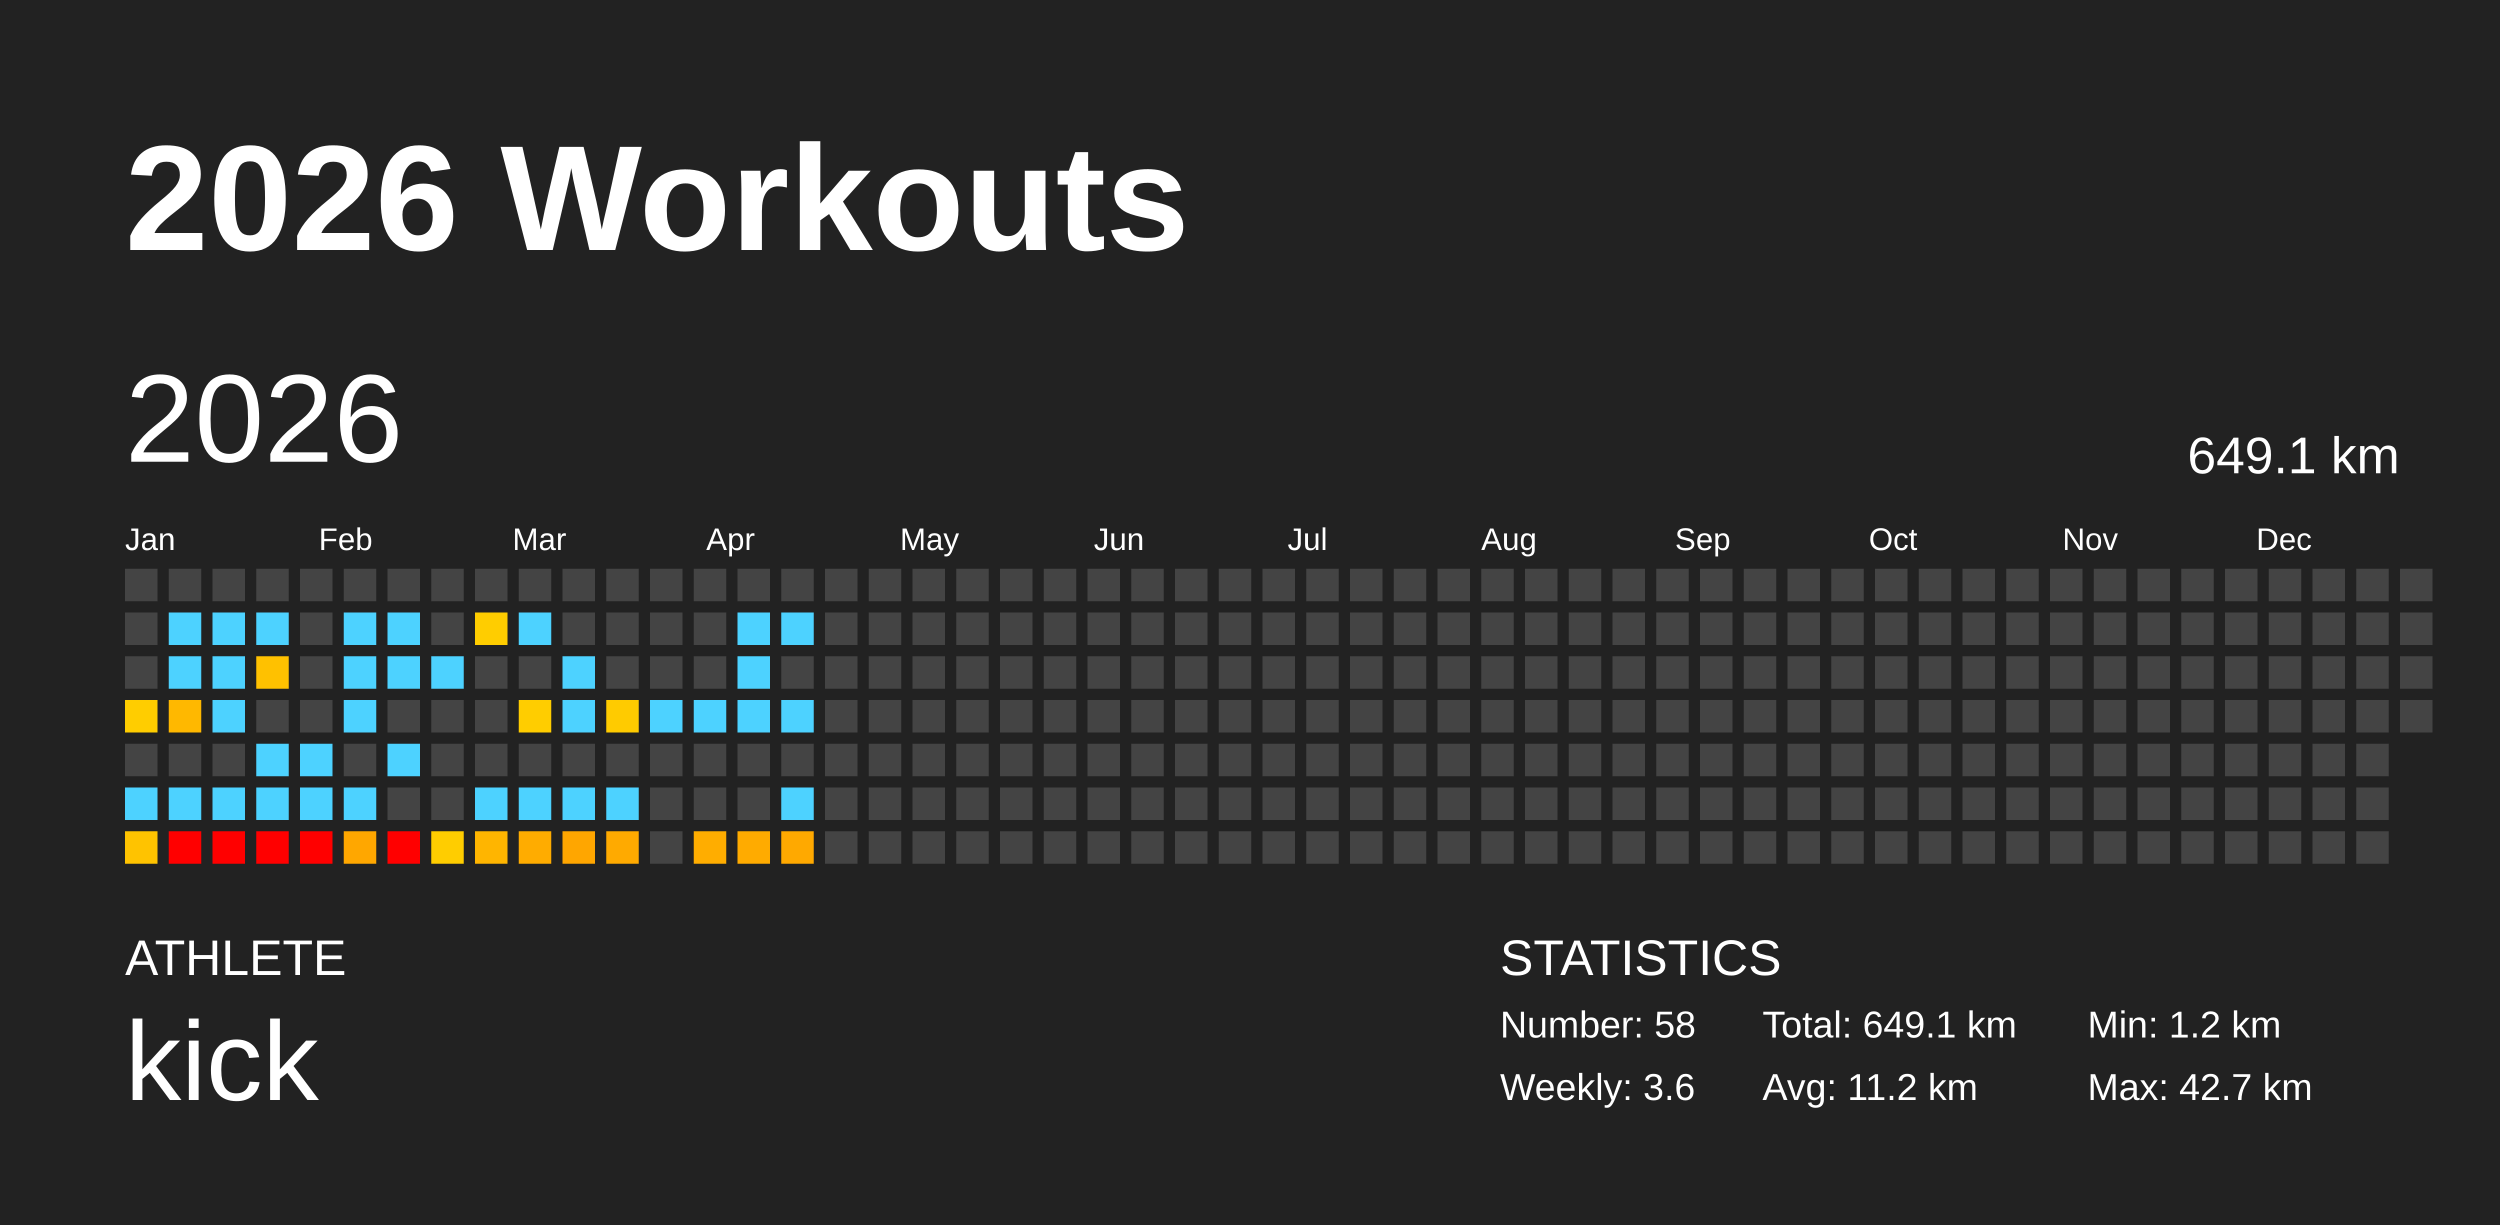
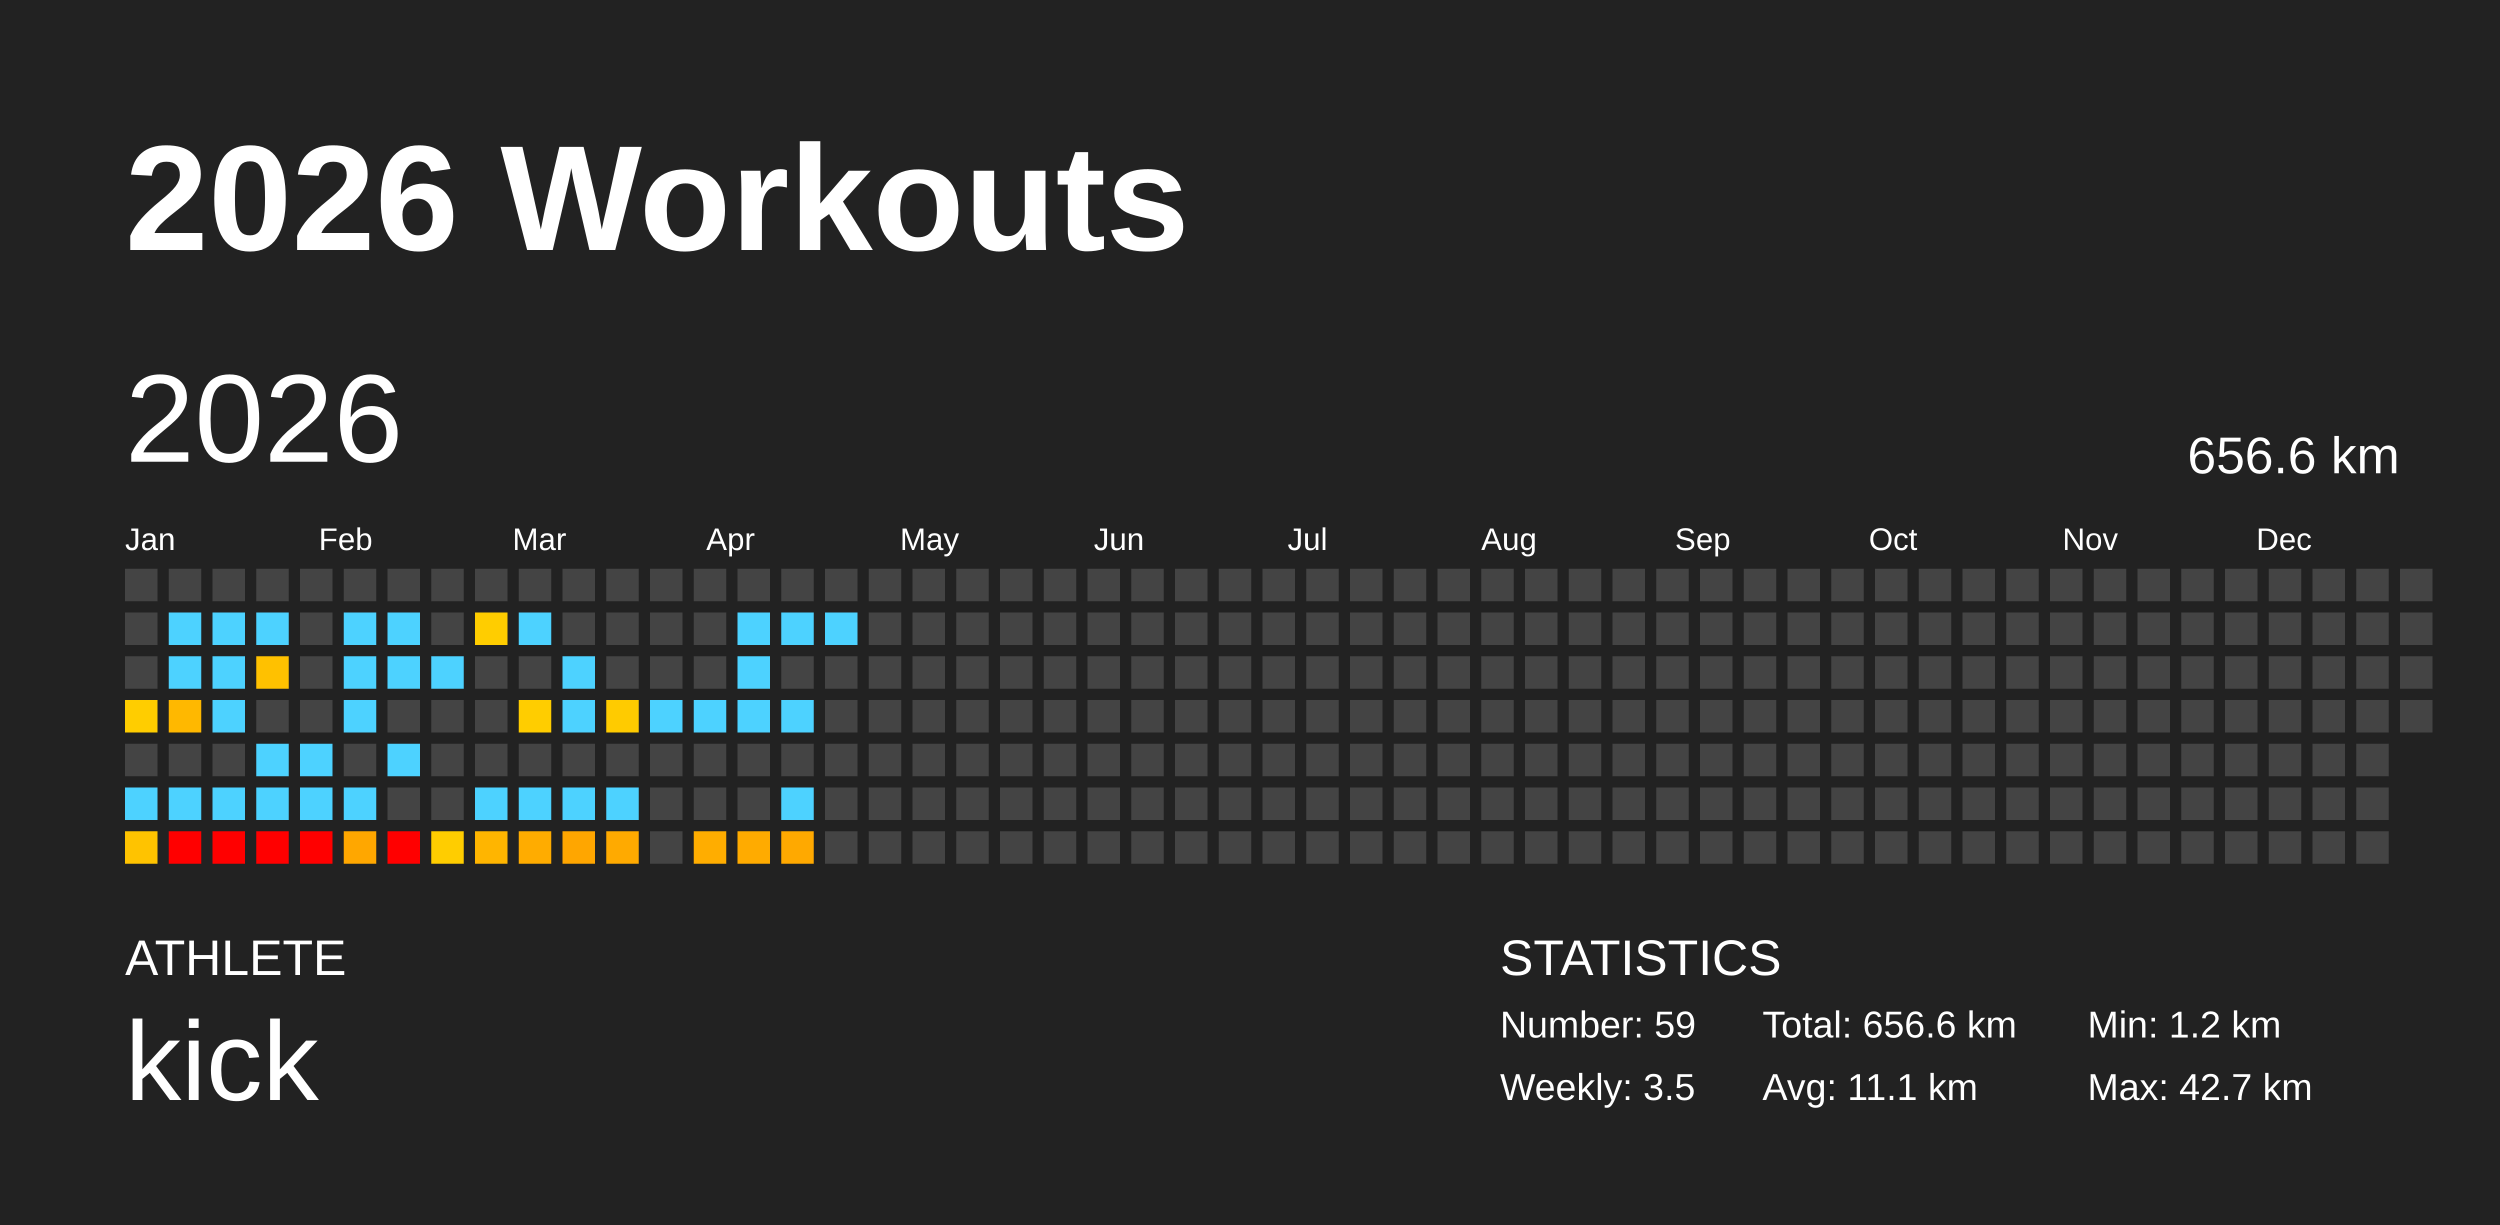
<svg xmlns="http://www.w3.org/2000/svg" baseProfile="full" height="98mm" version="1.1" viewBox="0,0,200,98" width="200mm">
  <defs />
  <rect fill="#222222" height="98" width="200" x="0" y="0" />
  <text fill="#FFFFFF" style="font-size:12px; font-family:Arial; font-weight:bold;" x="10" y="20">2026 Workouts</text>
  <text fill="#FFFFFF" style="font-size:4px; font-family:Arial" x="10" y="78">ATHLETE</text>
  <text fill="#FFFFFF" style="font-size:9px; font-family:Arial" x="10" y="88">kick</text>
  <text fill="#FFFFFF" style="font-size:4px; font-family:Arial" x="120" y="78">STATISTICS</text>
-   <text fill="#FFFFFF" style="font-size:3px; font-family:Arial" x="120" y="83">Number: 58</text>
-   <text fill="#FFFFFF" style="font-size:3px; font-family:Arial" x="120" y="88">Weekly: 3.6</text>
-   <text fill="#FFFFFF" style="font-size:3px; font-family:Arial" x="141" y="83">Total: 649.1 km</text>
-   <text fill="#FFFFFF" style="font-size:3px; font-family:Arial" x="141" y="88">Avg: 11.2 km</text>
+   <text fill="#FFFFFF" style="font-size:3px; font-family:Arial" x="120" y="83">Number: 59</text>
+   <text fill="#FFFFFF" style="font-size:3px; font-family:Arial" x="120" y="88">Weekly: 3.5</text>
+   <text fill="#FFFFFF" style="font-size:3px; font-family:Arial" x="141" y="83">Total: 656.6 km</text>
+   <text fill="#FFFFFF" style="font-size:3px; font-family:Arial" x="141" y="88">Avg: 11.1 km</text>
  <text fill="#FFFFFF" style="font-size:3px; font-family:Arial" x="167" y="83">Min: 1.2 km</text>
  <text fill="#FFFFFF" style="font-size:3px; font-family:Arial" x="167" y="88">Max: 42.7 km</text>
  <text dominant-baseline="hanging" fill="#FFFFFF" style="font-size:10.0px; font-family:Arial;" x="10" y="30">2026</text>
-   <text dominant-baseline="hanging" fill="#FFFFFF" style="font-size:4.125px; font-family:Arial;" x="175" y="35">649.1 km</text>
+   <text dominant-baseline="hanging" fill="#FFFFFF" style="font-size:4.125px; font-family:Arial;" x="175" y="35">656.6 km</text>
  <text fill="#FFFFFF" style="font-size:2.5px; font-family:Arial" x="10.0" y="44">Jan</text>
  <text fill="#FFFFFF" style="font-size:2.5px; font-family:Arial" x="25.5" y="44">Feb</text>
  <text fill="#FFFFFF" style="font-size:2.5px; font-family:Arial" x="41.0" y="44">Mar</text>
  <text fill="#FFFFFF" style="font-size:2.5px; font-family:Arial" x="56.5" y="44">Apr</text>
  <text fill="#FFFFFF" style="font-size:2.5px; font-family:Arial" x="72.0" y="44">May</text>
  <text fill="#FFFFFF" style="font-size:2.5px; font-family:Arial" x="87.5" y="44">Jun</text>
  <text fill="#FFFFFF" style="font-size:2.5px; font-family:Arial" x="103.0" y="44">Jul</text>
  <text fill="#FFFFFF" style="font-size:2.5px; font-family:Arial" x="118.5" y="44">Aug</text>
  <text fill="#FFFFFF" style="font-size:2.5px; font-family:Arial" x="134.0" y="44">Sep</text>
  <text fill="#FFFFFF" style="font-size:2.5px; font-family:Arial" x="149.5" y="44">Oct</text>
  <text fill="#FFFFFF" style="font-size:2.5px; font-family:Arial" x="165.0" y="44">Nov</text>
  <text fill="#FFFFFF" style="font-size:2.5px; font-family:Arial" x="180.5" y="44">Dec</text>
  <rect fill="#444444" height="2.6" width="2.6" x="10.0" y="45.5" />
  <rect fill="#444444" height="2.6" width="2.6" x="10.0" y="49.0" />
  <rect fill="#444444" height="2.6" width="2.6" x="10.0" y="52.5" />
  <rect fill="#ffcd00" height="2.6" width="2.6" x="10.0" y="56.0" />
  <rect fill="#444444" height="2.6" width="2.6" x="10.0" y="59.5" />
  <rect fill="#4dd2ff" height="2.6" width="2.6" x="10.0" y="63.0" />
  <rect fill="#ffc300" height="2.6" width="2.6" x="10.0" y="66.5" />
  <rect fill="#444444" height="2.6" width="2.6" x="13.5" y="45.5" />
  <rect fill="#4dd2ff" height="2.6" width="2.6" x="13.5" y="49.0" />
  <rect fill="#4dd2ff" height="2.6" width="2.6" x="13.5" y="52.5" />
  <rect fill="#ffb800" height="2.6" width="2.6" x="13.5" y="56.0" />
  <rect fill="#444444" height="2.6" width="2.6" x="13.5" y="59.5" />
  <rect fill="#4dd2ff" height="2.6" width="2.6" x="13.5" y="63.0" />
  <rect fill="red" height="2.6" width="2.6" x="13.5" y="66.5" />
  <rect fill="#444444" height="2.6" width="2.6" x="17.0" y="45.5" />
  <rect fill="#4dd2ff" height="2.6" width="2.6" x="17.0" y="49.0" />
  <rect fill="#4dd2ff" height="2.6" width="2.6" x="17.0" y="52.5" />
  <rect fill="#4dd2ff" height="2.6" width="2.6" x="17.0" y="56.0" />
  <rect fill="#444444" height="2.6" width="2.6" x="17.0" y="59.5" />
  <rect fill="#4dd2ff" height="2.6" width="2.6" x="17.0" y="63.0" />
  <rect fill="red" height="2.6" width="2.6" x="17.0" y="66.5" />
  <rect fill="#444444" height="2.6" width="2.6" x="20.5" y="45.5" />
  <rect fill="#4dd2ff" height="2.6" width="2.6" x="20.5" y="49.0" />
  <rect fill="#ffc100" height="2.6" width="2.6" x="20.5" y="52.5" />
  <rect fill="#444444" height="2.6" width="2.6" x="20.5" y="56.0" />
  <rect fill="#4dd2ff" height="2.6" width="2.6" x="20.5" y="59.5" />
  <rect fill="#4dd2ff" height="2.6" width="2.6" x="20.5" y="63.0" />
  <rect fill="red" height="2.6" width="2.6" x="20.5" y="66.5" />
  <rect fill="#444444" height="2.6" width="2.6" x="24.0" y="45.5" />
  <rect fill="#444444" height="2.6" width="2.6" x="24.0" y="49.0" />
  <rect fill="#444444" height="2.6" width="2.6" x="24.0" y="52.5" />
  <rect fill="#444444" height="2.6" width="2.6" x="24.0" y="56.0" />
  <rect fill="#4dd2ff" height="2.6" width="2.6" x="24.0" y="59.5" />
  <rect fill="#4dd2ff" height="2.6" width="2.6" x="24.0" y="63.0" />
  <rect fill="red" height="2.6" width="2.6" x="24.0" y="66.5" />
  <rect fill="#444444" height="2.6" width="2.6" x="27.5" y="45.5" />
  <rect fill="#4dd2ff" height="2.6" width="2.6" x="27.5" y="49.0" />
  <rect fill="#4dd2ff" height="2.6" width="2.6" x="27.5" y="52.5" />
  <rect fill="#4dd2ff" height="2.6" width="2.6" x="27.5" y="56.0" />
  <rect fill="#444444" height="2.6" width="2.6" x="27.5" y="59.5" />
  <rect fill="#4dd2ff" height="2.6" width="2.6" x="27.5" y="63.0" />
  <rect fill="#ffa700" height="2.6" width="2.6" x="27.5" y="66.5" />
  <rect fill="#444444" height="2.6" width="2.6" x="31.0" y="45.5" />
  <rect fill="#4dd2ff" height="2.6" width="2.6" x="31.0" y="49.0" />
  <rect fill="#4dd2ff" height="2.6" width="2.6" x="31.0" y="52.5" />
  <rect fill="#444444" height="2.6" width="2.6" x="31.0" y="56.0" />
  <rect fill="#4dd2ff" height="2.6" width="2.6" x="31.0" y="59.5" />
  <rect fill="#444444" height="2.6" width="2.6" x="31.0" y="63.0" />
  <rect fill="red" height="2.6" width="2.6" x="31.0" y="66.5" />
  <rect fill="#444444" height="2.6" width="2.6" x="34.5" y="45.5" />
  <rect fill="#444444" height="2.6" width="2.6" x="34.5" y="49.0" />
  <rect fill="#4dd2ff" height="2.6" width="2.6" x="34.5" y="52.5" />
  <rect fill="#444444" height="2.6" width="2.6" x="34.5" y="56.0" />
  <rect fill="#444444" height="2.6" width="2.6" x="34.5" y="59.5" />
  <rect fill="#444444" height="2.6" width="2.6" x="34.5" y="63.0" />
  <rect fill="#ffcd00" height="2.6" width="2.6" x="34.5" y="66.5" />
  <rect fill="#444444" height="2.6" width="2.6" x="38.0" y="45.5" />
  <rect fill="#ffcd00" height="2.6" width="2.6" x="38.0" y="49.0" />
  <rect fill="#444444" height="2.6" width="2.6" x="38.0" y="52.5" />
  <rect fill="#444444" height="2.6" width="2.6" x="38.0" y="56.0" />
  <rect fill="#444444" height="2.6" width="2.6" x="38.0" y="59.5" />
  <rect fill="#4dd2ff" height="2.6" width="2.6" x="38.0" y="63.0" />
  <rect fill="#ffb500" height="2.6" width="2.6" x="38.0" y="66.5" />
  <rect fill="#444444" height="2.6" width="2.6" x="41.5" y="45.5" />
  <rect fill="#4dd2ff" height="2.6" width="2.6" x="41.5" y="49.0" />
  <rect fill="#444444" height="2.6" width="2.6" x="41.5" y="52.5" />
  <rect fill="#ffcd00" height="2.6" width="2.6" x="41.5" y="56.0" />
  <rect fill="#444444" height="2.6" width="2.6" x="41.5" y="59.5" />
  <rect fill="#4dd2ff" height="2.6" width="2.6" x="41.5" y="63.0" />
  <rect fill="#ffac00" height="2.6" width="2.6" x="41.5" y="66.5" />
  <rect fill="#444444" height="2.6" width="2.6" x="45.0" y="45.5" />
  <rect fill="#444444" height="2.6" width="2.6" x="45.0" y="49.0" />
  <rect fill="#4dd2ff" height="2.6" width="2.6" x="45.0" y="52.5" />
  <rect fill="#4dd2ff" height="2.6" width="2.6" x="45.0" y="56.0" />
  <rect fill="#444444" height="2.6" width="2.6" x="45.0" y="59.5" />
  <rect fill="#4dd2ff" height="2.6" width="2.6" x="45.0" y="63.0" />
  <rect fill="#ffa600" height="2.6" width="2.6" x="45.0" y="66.5" />
  <rect fill="#444444" height="2.6" width="2.6" x="48.5" y="45.5" />
  <rect fill="#444444" height="2.6" width="2.6" x="48.5" y="49.0" />
  <rect fill="#444444" height="2.6" width="2.6" x="48.5" y="52.5" />
  <rect fill="#ffcb00" height="2.6" width="2.6" x="48.5" y="56.0" />
  <rect fill="#444444" height="2.6" width="2.6" x="48.5" y="59.5" />
  <rect fill="#4dd2ff" height="2.6" width="2.6" x="48.5" y="63.0" />
  <rect fill="#ffaa00" height="2.6" width="2.6" x="48.5" y="66.5" />
  <rect fill="#444444" height="2.6" width="2.6" x="52.0" y="45.5" />
  <rect fill="#444444" height="2.6" width="2.6" x="52.0" y="49.0" />
  <rect fill="#444444" height="2.6" width="2.6" x="52.0" y="52.5" />
  <rect fill="#4dd2ff" height="2.6" width="2.6" x="52.0" y="56.0" />
  <rect fill="#444444" height="2.6" width="2.6" x="52.0" y="59.5" />
  <rect fill="#444444" height="2.6" width="2.6" x="52.0" y="63.0" />
  <rect fill="#444444" height="2.6" width="2.6" x="52.0" y="66.5" />
  <rect fill="#444444" height="2.6" width="2.6" x="55.5" y="45.5" />
  <rect fill="#444444" height="2.6" width="2.6" x="55.5" y="49.0" />
  <rect fill="#444444" height="2.6" width="2.6" x="55.5" y="52.5" />
  <rect fill="#4dd2ff" height="2.6" width="2.6" x="55.5" y="56.0" />
  <rect fill="#444444" height="2.6" width="2.6" x="55.5" y="59.5" />
  <rect fill="#444444" height="2.6" width="2.6" x="55.5" y="63.0" />
  <rect fill="#ffad00" height="2.6" width="2.6" x="55.5" y="66.5" />
  <rect fill="#444444" height="2.6" width="2.6" x="59.0" y="45.5" />
  <rect fill="#4dd2ff" height="2.6" width="2.6" x="59.0" y="49.0" />
  <rect fill="#4dd2ff" height="2.6" width="2.6" x="59.0" y="52.5" />
  <rect fill="#4dd2ff" height="2.6" width="2.6" x="59.0" y="56.0" />
  <rect fill="#444444" height="2.6" width="2.6" x="59.0" y="59.5" />
  <rect fill="#444444" height="2.6" width="2.6" x="59.0" y="63.0" />
  <rect fill="#ffab00" height="2.6" width="2.6" x="59.0" y="66.5" />
  <rect fill="#444444" height="2.6" width="2.6" x="62.5" y="45.5" />
  <rect fill="#4dd2ff" height="2.6" width="2.6" x="62.5" y="49.0" />
  <rect fill="#444444" height="2.6" width="2.6" x="62.5" y="52.5" />
  <rect fill="#4dd2ff" height="2.6" width="2.6" x="62.5" y="56.0" />
  <rect fill="#444444" height="2.6" width="2.6" x="62.5" y="59.5" />
  <rect fill="#4dd2ff" height="2.6" width="2.6" x="62.5" y="63.0" />
  <rect fill="#ffa900" height="2.6" width="2.6" x="62.5" y="66.5" />
  <rect fill="#444444" height="2.6" width="2.6" x="66.0" y="45.5" />
-   <rect fill="#444444" height="2.6" width="2.6" x="66.0" y="49.0" />
+   <rect fill="#4dd2ff" height="2.6" width="2.6" x="66.0" y="49.0" />
  <rect fill="#444444" height="2.6" width="2.6" x="66.0" y="52.5" />
  <rect fill="#444444" height="2.6" width="2.6" x="66.0" y="56.0" />
  <rect fill="#444444" height="2.6" width="2.6" x="66.0" y="59.5" />
  <rect fill="#444444" height="2.6" width="2.6" x="66.0" y="63.0" />
  <rect fill="#444444" height="2.6" width="2.6" x="66.0" y="66.5" />
  <rect fill="#444444" height="2.6" width="2.6" x="69.5" y="45.5" />
  <rect fill="#444444" height="2.6" width="2.6" x="69.5" y="49.0" />
  <rect fill="#444444" height="2.6" width="2.6" x="69.5" y="52.5" />
  <rect fill="#444444" height="2.6" width="2.6" x="69.5" y="56.0" />
  <rect fill="#444444" height="2.6" width="2.6" x="69.5" y="59.5" />
  <rect fill="#444444" height="2.6" width="2.6" x="69.5" y="63.0" />
  <rect fill="#444444" height="2.6" width="2.6" x="69.5" y="66.5" />
  <rect fill="#444444" height="2.6" width="2.6" x="73.0" y="45.5" />
  <rect fill="#444444" height="2.6" width="2.6" x="73.0" y="49.0" />
  <rect fill="#444444" height="2.6" width="2.6" x="73.0" y="52.5" />
  <rect fill="#444444" height="2.6" width="2.6" x="73.0" y="56.0" />
  <rect fill="#444444" height="2.6" width="2.6" x="73.0" y="59.5" />
  <rect fill="#444444" height="2.6" width="2.6" x="73.0" y="63.0" />
  <rect fill="#444444" height="2.6" width="2.6" x="73.0" y="66.5" />
  <rect fill="#444444" height="2.6" width="2.6" x="76.5" y="45.5" />
  <rect fill="#444444" height="2.6" width="2.6" x="76.5" y="49.0" />
  <rect fill="#444444" height="2.6" width="2.6" x="76.5" y="52.5" />
  <rect fill="#444444" height="2.6" width="2.6" x="76.5" y="56.0" />
  <rect fill="#444444" height="2.6" width="2.6" x="76.5" y="59.5" />
  <rect fill="#444444" height="2.6" width="2.6" x="76.5" y="63.0" />
  <rect fill="#444444" height="2.6" width="2.6" x="76.5" y="66.5" />
  <rect fill="#444444" height="2.6" width="2.6" x="80.0" y="45.5" />
  <rect fill="#444444" height="2.6" width="2.6" x="80.0" y="49.0" />
  <rect fill="#444444" height="2.6" width="2.6" x="80.0" y="52.5" />
  <rect fill="#444444" height="2.6" width="2.6" x="80.0" y="56.0" />
  <rect fill="#444444" height="2.6" width="2.6" x="80.0" y="59.5" />
  <rect fill="#444444" height="2.6" width="2.6" x="80.0" y="63.0" />
  <rect fill="#444444" height="2.6" width="2.6" x="80.0" y="66.5" />
  <rect fill="#444444" height="2.6" width="2.6" x="83.5" y="45.5" />
  <rect fill="#444444" height="2.6" width="2.6" x="83.5" y="49.0" />
  <rect fill="#444444" height="2.6" width="2.6" x="83.5" y="52.5" />
  <rect fill="#444444" height="2.6" width="2.6" x="83.5" y="56.0" />
  <rect fill="#444444" height="2.6" width="2.6" x="83.5" y="59.5" />
  <rect fill="#444444" height="2.6" width="2.6" x="83.5" y="63.0" />
  <rect fill="#444444" height="2.6" width="2.6" x="83.5" y="66.5" />
  <rect fill="#444444" height="2.6" width="2.6" x="87.0" y="45.5" />
  <rect fill="#444444" height="2.6" width="2.6" x="87.0" y="49.0" />
  <rect fill="#444444" height="2.6" width="2.6" x="87.0" y="52.5" />
  <rect fill="#444444" height="2.6" width="2.6" x="87.0" y="56.0" />
  <rect fill="#444444" height="2.6" width="2.6" x="87.0" y="59.5" />
  <rect fill="#444444" height="2.6" width="2.6" x="87.0" y="63.0" />
  <rect fill="#444444" height="2.6" width="2.6" x="87.0" y="66.5" />
  <rect fill="#444444" height="2.6" width="2.6" x="90.5" y="45.5" />
  <rect fill="#444444" height="2.6" width="2.6" x="90.5" y="49.0" />
  <rect fill="#444444" height="2.6" width="2.6" x="90.5" y="52.5" />
  <rect fill="#444444" height="2.6" width="2.6" x="90.5" y="56.0" />
  <rect fill="#444444" height="2.6" width="2.6" x="90.5" y="59.5" />
  <rect fill="#444444" height="2.6" width="2.6" x="90.5" y="63.0" />
  <rect fill="#444444" height="2.6" width="2.6" x="90.5" y="66.5" />
  <rect fill="#444444" height="2.6" width="2.6" x="94.0" y="45.5" />
  <rect fill="#444444" height="2.6" width="2.6" x="94.0" y="49.0" />
  <rect fill="#444444" height="2.6" width="2.6" x="94.0" y="52.5" />
  <rect fill="#444444" height="2.6" width="2.6" x="94.0" y="56.0" />
  <rect fill="#444444" height="2.6" width="2.6" x="94.0" y="59.5" />
  <rect fill="#444444" height="2.6" width="2.6" x="94.0" y="63.0" />
  <rect fill="#444444" height="2.6" width="2.6" x="94.0" y="66.5" />
  <rect fill="#444444" height="2.6" width="2.6" x="97.5" y="45.5" />
  <rect fill="#444444" height="2.6" width="2.6" x="97.5" y="49.0" />
  <rect fill="#444444" height="2.6" width="2.6" x="97.5" y="52.5" />
  <rect fill="#444444" height="2.6" width="2.6" x="97.5" y="56.0" />
  <rect fill="#444444" height="2.6" width="2.6" x="97.5" y="59.5" />
  <rect fill="#444444" height="2.6" width="2.6" x="97.5" y="63.0" />
  <rect fill="#444444" height="2.6" width="2.6" x="97.5" y="66.5" />
  <rect fill="#444444" height="2.6" width="2.6" x="101.0" y="45.5" />
  <rect fill="#444444" height="2.6" width="2.6" x="101.0" y="49.0" />
  <rect fill="#444444" height="2.6" width="2.6" x="101.0" y="52.5" />
  <rect fill="#444444" height="2.6" width="2.6" x="101.0" y="56.0" />
  <rect fill="#444444" height="2.6" width="2.6" x="101.0" y="59.5" />
  <rect fill="#444444" height="2.6" width="2.6" x="101.0" y="63.0" />
  <rect fill="#444444" height="2.6" width="2.6" x="101.0" y="66.5" />
  <rect fill="#444444" height="2.6" width="2.6" x="104.5" y="45.5" />
  <rect fill="#444444" height="2.6" width="2.6" x="104.5" y="49.0" />
  <rect fill="#444444" height="2.6" width="2.6" x="104.5" y="52.5" />
  <rect fill="#444444" height="2.6" width="2.6" x="104.5" y="56.0" />
  <rect fill="#444444" height="2.6" width="2.6" x="104.5" y="59.5" />
  <rect fill="#444444" height="2.6" width="2.6" x="104.5" y="63.0" />
  <rect fill="#444444" height="2.6" width="2.6" x="104.5" y="66.5" />
  <rect fill="#444444" height="2.6" width="2.6" x="108.0" y="45.5" />
  <rect fill="#444444" height="2.6" width="2.6" x="108.0" y="49.0" />
  <rect fill="#444444" height="2.6" width="2.6" x="108.0" y="52.5" />
  <rect fill="#444444" height="2.6" width="2.6" x="108.0" y="56.0" />
  <rect fill="#444444" height="2.6" width="2.6" x="108.0" y="59.5" />
  <rect fill="#444444" height="2.6" width="2.6" x="108.0" y="63.0" />
  <rect fill="#444444" height="2.6" width="2.6" x="108.0" y="66.5" />
  <rect fill="#444444" height="2.6" width="2.6" x="111.5" y="45.5" />
  <rect fill="#444444" height="2.6" width="2.6" x="111.5" y="49.0" />
  <rect fill="#444444" height="2.6" width="2.6" x="111.5" y="52.5" />
  <rect fill="#444444" height="2.6" width="2.6" x="111.5" y="56.0" />
  <rect fill="#444444" height="2.6" width="2.6" x="111.5" y="59.5" />
  <rect fill="#444444" height="2.6" width="2.6" x="111.5" y="63.0" />
  <rect fill="#444444" height="2.6" width="2.6" x="111.5" y="66.5" />
  <rect fill="#444444" height="2.6" width="2.6" x="115.0" y="45.5" />
  <rect fill="#444444" height="2.6" width="2.6" x="115.0" y="49.0" />
  <rect fill="#444444" height="2.6" width="2.6" x="115.0" y="52.5" />
  <rect fill="#444444" height="2.6" width="2.6" x="115.0" y="56.0" />
  <rect fill="#444444" height="2.6" width="2.6" x="115.0" y="59.5" />
  <rect fill="#444444" height="2.6" width="2.6" x="115.0" y="63.0" />
  <rect fill="#444444" height="2.6" width="2.6" x="115.0" y="66.5" />
  <rect fill="#444444" height="2.6" width="2.6" x="118.5" y="45.5" />
  <rect fill="#444444" height="2.6" width="2.6" x="118.5" y="49.0" />
  <rect fill="#444444" height="2.6" width="2.6" x="118.5" y="52.5" />
  <rect fill="#444444" height="2.6" width="2.6" x="118.5" y="56.0" />
  <rect fill="#444444" height="2.6" width="2.6" x="118.5" y="59.5" />
  <rect fill="#444444" height="2.6" width="2.6" x="118.5" y="63.0" />
  <rect fill="#444444" height="2.6" width="2.6" x="118.5" y="66.5" />
  <rect fill="#444444" height="2.6" width="2.6" x="122.0" y="45.5" />
  <rect fill="#444444" height="2.6" width="2.6" x="122.0" y="49.0" />
  <rect fill="#444444" height="2.6" width="2.6" x="122.0" y="52.5" />
  <rect fill="#444444" height="2.6" width="2.6" x="122.0" y="56.0" />
  <rect fill="#444444" height="2.6" width="2.6" x="122.0" y="59.5" />
  <rect fill="#444444" height="2.6" width="2.6" x="122.0" y="63.0" />
  <rect fill="#444444" height="2.6" width="2.6" x="122.0" y="66.5" />
  <rect fill="#444444" height="2.6" width="2.6" x="125.5" y="45.5" />
  <rect fill="#444444" height="2.6" width="2.6" x="125.5" y="49.0" />
  <rect fill="#444444" height="2.6" width="2.6" x="125.5" y="52.5" />
  <rect fill="#444444" height="2.6" width="2.6" x="125.5" y="56.0" />
  <rect fill="#444444" height="2.6" width="2.6" x="125.5" y="59.5" />
  <rect fill="#444444" height="2.6" width="2.6" x="125.5" y="63.0" />
  <rect fill="#444444" height="2.6" width="2.6" x="125.5" y="66.5" />
  <rect fill="#444444" height="2.6" width="2.6" x="129.0" y="45.5" />
  <rect fill="#444444" height="2.6" width="2.6" x="129.0" y="49.0" />
  <rect fill="#444444" height="2.6" width="2.6" x="129.0" y="52.5" />
  <rect fill="#444444" height="2.6" width="2.6" x="129.0" y="56.0" />
  <rect fill="#444444" height="2.6" width="2.6" x="129.0" y="59.5" />
  <rect fill="#444444" height="2.6" width="2.6" x="129.0" y="63.0" />
  <rect fill="#444444" height="2.6" width="2.6" x="129.0" y="66.5" />
  <rect fill="#444444" height="2.6" width="2.6" x="132.5" y="45.5" />
  <rect fill="#444444" height="2.6" width="2.6" x="132.5" y="49.0" />
  <rect fill="#444444" height="2.6" width="2.6" x="132.5" y="52.5" />
  <rect fill="#444444" height="2.6" width="2.6" x="132.5" y="56.0" />
  <rect fill="#444444" height="2.6" width="2.6" x="132.5" y="59.5" />
  <rect fill="#444444" height="2.6" width="2.6" x="132.5" y="63.0" />
  <rect fill="#444444" height="2.6" width="2.6" x="132.5" y="66.5" />
  <rect fill="#444444" height="2.6" width="2.6" x="136.0" y="45.5" />
  <rect fill="#444444" height="2.6" width="2.6" x="136.0" y="49.0" />
  <rect fill="#444444" height="2.6" width="2.6" x="136.0" y="52.5" />
  <rect fill="#444444" height="2.6" width="2.6" x="136.0" y="56.0" />
  <rect fill="#444444" height="2.6" width="2.6" x="136.0" y="59.5" />
  <rect fill="#444444" height="2.6" width="2.6" x="136.0" y="63.0" />
  <rect fill="#444444" height="2.6" width="2.6" x="136.0" y="66.5" />
  <rect fill="#444444" height="2.6" width="2.6" x="139.5" y="45.5" />
  <rect fill="#444444" height="2.6" width="2.6" x="139.5" y="49.0" />
  <rect fill="#444444" height="2.6" width="2.6" x="139.5" y="52.5" />
  <rect fill="#444444" height="2.6" width="2.6" x="139.5" y="56.0" />
  <rect fill="#444444" height="2.6" width="2.6" x="139.5" y="59.5" />
  <rect fill="#444444" height="2.6" width="2.6" x="139.5" y="63.0" />
  <rect fill="#444444" height="2.6" width="2.6" x="139.5" y="66.5" />
  <rect fill="#444444" height="2.6" width="2.6" x="143.0" y="45.5" />
  <rect fill="#444444" height="2.6" width="2.6" x="143.0" y="49.0" />
  <rect fill="#444444" height="2.6" width="2.6" x="143.0" y="52.5" />
  <rect fill="#444444" height="2.6" width="2.6" x="143.0" y="56.0" />
  <rect fill="#444444" height="2.6" width="2.6" x="143.0" y="59.5" />
  <rect fill="#444444" height="2.6" width="2.6" x="143.0" y="63.0" />
  <rect fill="#444444" height="2.6" width="2.6" x="143.0" y="66.5" />
  <rect fill="#444444" height="2.6" width="2.6" x="146.5" y="45.5" />
  <rect fill="#444444" height="2.6" width="2.6" x="146.5" y="49.0" />
  <rect fill="#444444" height="2.6" width="2.6" x="146.5" y="52.5" />
  <rect fill="#444444" height="2.6" width="2.6" x="146.5" y="56.0" />
  <rect fill="#444444" height="2.6" width="2.6" x="146.5" y="59.5" />
  <rect fill="#444444" height="2.6" width="2.6" x="146.5" y="63.0" />
  <rect fill="#444444" height="2.6" width="2.6" x="146.5" y="66.5" />
  <rect fill="#444444" height="2.6" width="2.6" x="150.0" y="45.5" />
  <rect fill="#444444" height="2.6" width="2.6" x="150.0" y="49.0" />
  <rect fill="#444444" height="2.6" width="2.6" x="150.0" y="52.5" />
  <rect fill="#444444" height="2.6" width="2.6" x="150.0" y="56.0" />
  <rect fill="#444444" height="2.6" width="2.6" x="150.0" y="59.5" />
  <rect fill="#444444" height="2.6" width="2.6" x="150.0" y="63.0" />
  <rect fill="#444444" height="2.6" width="2.6" x="150.0" y="66.5" />
  <rect fill="#444444" height="2.6" width="2.6" x="153.5" y="45.5" />
  <rect fill="#444444" height="2.6" width="2.6" x="153.5" y="49.0" />
  <rect fill="#444444" height="2.6" width="2.6" x="153.5" y="52.5" />
  <rect fill="#444444" height="2.6" width="2.6" x="153.5" y="56.0" />
  <rect fill="#444444" height="2.6" width="2.6" x="153.5" y="59.5" />
  <rect fill="#444444" height="2.6" width="2.6" x="153.5" y="63.0" />
  <rect fill="#444444" height="2.6" width="2.6" x="153.5" y="66.5" />
  <rect fill="#444444" height="2.6" width="2.6" x="157.0" y="45.5" />
  <rect fill="#444444" height="2.6" width="2.6" x="157.0" y="49.0" />
  <rect fill="#444444" height="2.6" width="2.6" x="157.0" y="52.5" />
  <rect fill="#444444" height="2.6" width="2.6" x="157.0" y="56.0" />
  <rect fill="#444444" height="2.6" width="2.6" x="157.0" y="59.5" />
  <rect fill="#444444" height="2.6" width="2.6" x="157.0" y="63.0" />
  <rect fill="#444444" height="2.6" width="2.6" x="157.0" y="66.5" />
  <rect fill="#444444" height="2.6" width="2.6" x="160.5" y="45.5" />
  <rect fill="#444444" height="2.6" width="2.6" x="160.5" y="49.0" />
  <rect fill="#444444" height="2.6" width="2.6" x="160.5" y="52.5" />
  <rect fill="#444444" height="2.6" width="2.6" x="160.5" y="56.0" />
  <rect fill="#444444" height="2.6" width="2.6" x="160.5" y="59.5" />
  <rect fill="#444444" height="2.6" width="2.6" x="160.5" y="63.0" />
  <rect fill="#444444" height="2.6" width="2.6" x="160.5" y="66.5" />
  <rect fill="#444444" height="2.6" width="2.6" x="164.0" y="45.5" />
  <rect fill="#444444" height="2.6" width="2.6" x="164.0" y="49.0" />
  <rect fill="#444444" height="2.6" width="2.6" x="164.0" y="52.5" />
  <rect fill="#444444" height="2.6" width="2.6" x="164.0" y="56.0" />
  <rect fill="#444444" height="2.6" width="2.6" x="164.0" y="59.5" />
  <rect fill="#444444" height="2.6" width="2.6" x="164.0" y="63.0" />
  <rect fill="#444444" height="2.6" width="2.6" x="164.0" y="66.5" />
  <rect fill="#444444" height="2.6" width="2.6" x="167.5" y="45.5" />
  <rect fill="#444444" height="2.6" width="2.6" x="167.5" y="49.0" />
  <rect fill="#444444" height="2.6" width="2.6" x="167.5" y="52.5" />
  <rect fill="#444444" height="2.6" width="2.6" x="167.5" y="56.0" />
  <rect fill="#444444" height="2.6" width="2.6" x="167.5" y="59.5" />
  <rect fill="#444444" height="2.6" width="2.6" x="167.5" y="63.0" />
  <rect fill="#444444" height="2.6" width="2.6" x="167.5" y="66.5" />
  <rect fill="#444444" height="2.6" width="2.6" x="171.0" y="45.5" />
  <rect fill="#444444" height="2.6" width="2.6" x="171.0" y="49.0" />
  <rect fill="#444444" height="2.6" width="2.6" x="171.0" y="52.5" />
  <rect fill="#444444" height="2.6" width="2.6" x="171.0" y="56.0" />
  <rect fill="#444444" height="2.6" width="2.6" x="171.0" y="59.5" />
  <rect fill="#444444" height="2.6" width="2.6" x="171.0" y="63.0" />
  <rect fill="#444444" height="2.6" width="2.6" x="171.0" y="66.5" />
  <rect fill="#444444" height="2.6" width="2.6" x="174.5" y="45.5" />
  <rect fill="#444444" height="2.6" width="2.6" x="174.5" y="49.0" />
  <rect fill="#444444" height="2.6" width="2.6" x="174.5" y="52.5" />
  <rect fill="#444444" height="2.6" width="2.6" x="174.5" y="56.0" />
  <rect fill="#444444" height="2.6" width="2.6" x="174.5" y="59.5" />
  <rect fill="#444444" height="2.6" width="2.6" x="174.5" y="63.0" />
  <rect fill="#444444" height="2.6" width="2.6" x="174.5" y="66.5" />
  <rect fill="#444444" height="2.6" width="2.6" x="178.0" y="45.5" />
  <rect fill="#444444" height="2.6" width="2.6" x="178.0" y="49.0" />
  <rect fill="#444444" height="2.6" width="2.6" x="178.0" y="52.5" />
  <rect fill="#444444" height="2.6" width="2.6" x="178.0" y="56.0" />
  <rect fill="#444444" height="2.6" width="2.6" x="178.0" y="59.5" />
  <rect fill="#444444" height="2.6" width="2.6" x="178.0" y="63.0" />
  <rect fill="#444444" height="2.6" width="2.6" x="178.0" y="66.5" />
  <rect fill="#444444" height="2.6" width="2.6" x="181.5" y="45.5" />
  <rect fill="#444444" height="2.6" width="2.6" x="181.5" y="49.0" />
  <rect fill="#444444" height="2.6" width="2.6" x="181.5" y="52.5" />
  <rect fill="#444444" height="2.6" width="2.6" x="181.5" y="56.0" />
  <rect fill="#444444" height="2.6" width="2.6" x="181.5" y="59.5" />
  <rect fill="#444444" height="2.6" width="2.6" x="181.5" y="63.0" />
  <rect fill="#444444" height="2.6" width="2.6" x="181.5" y="66.5" />
  <rect fill="#444444" height="2.6" width="2.6" x="185.0" y="45.5" />
  <rect fill="#444444" height="2.6" width="2.6" x="185.0" y="49.0" />
  <rect fill="#444444" height="2.6" width="2.6" x="185.0" y="52.5" />
  <rect fill="#444444" height="2.6" width="2.6" x="185.0" y="56.0" />
  <rect fill="#444444" height="2.6" width="2.6" x="185.0" y="59.5" />
  <rect fill="#444444" height="2.6" width="2.6" x="185.0" y="63.0" />
  <rect fill="#444444" height="2.6" width="2.6" x="185.0" y="66.5" />
  <rect fill="#444444" height="2.6" width="2.6" x="188.5" y="45.5" />
  <rect fill="#444444" height="2.6" width="2.6" x="188.5" y="49.0" />
  <rect fill="#444444" height="2.6" width="2.6" x="188.5" y="52.5" />
  <rect fill="#444444" height="2.6" width="2.6" x="188.5" y="56.0" />
  <rect fill="#444444" height="2.6" width="2.6" x="188.5" y="59.5" />
  <rect fill="#444444" height="2.6" width="2.6" x="188.5" y="63.0" />
  <rect fill="#444444" height="2.6" width="2.6" x="188.5" y="66.5" />
  <rect fill="#444444" height="2.6" width="2.6" x="192.0" y="45.5" />
  <rect fill="#444444" height="2.6" width="2.6" x="192.0" y="49.0" />
  <rect fill="#444444" height="2.6" width="2.6" x="192.0" y="52.5" />
  <rect fill="#444444" height="2.6" width="2.6" x="192.0" y="56.0" />
</svg>
